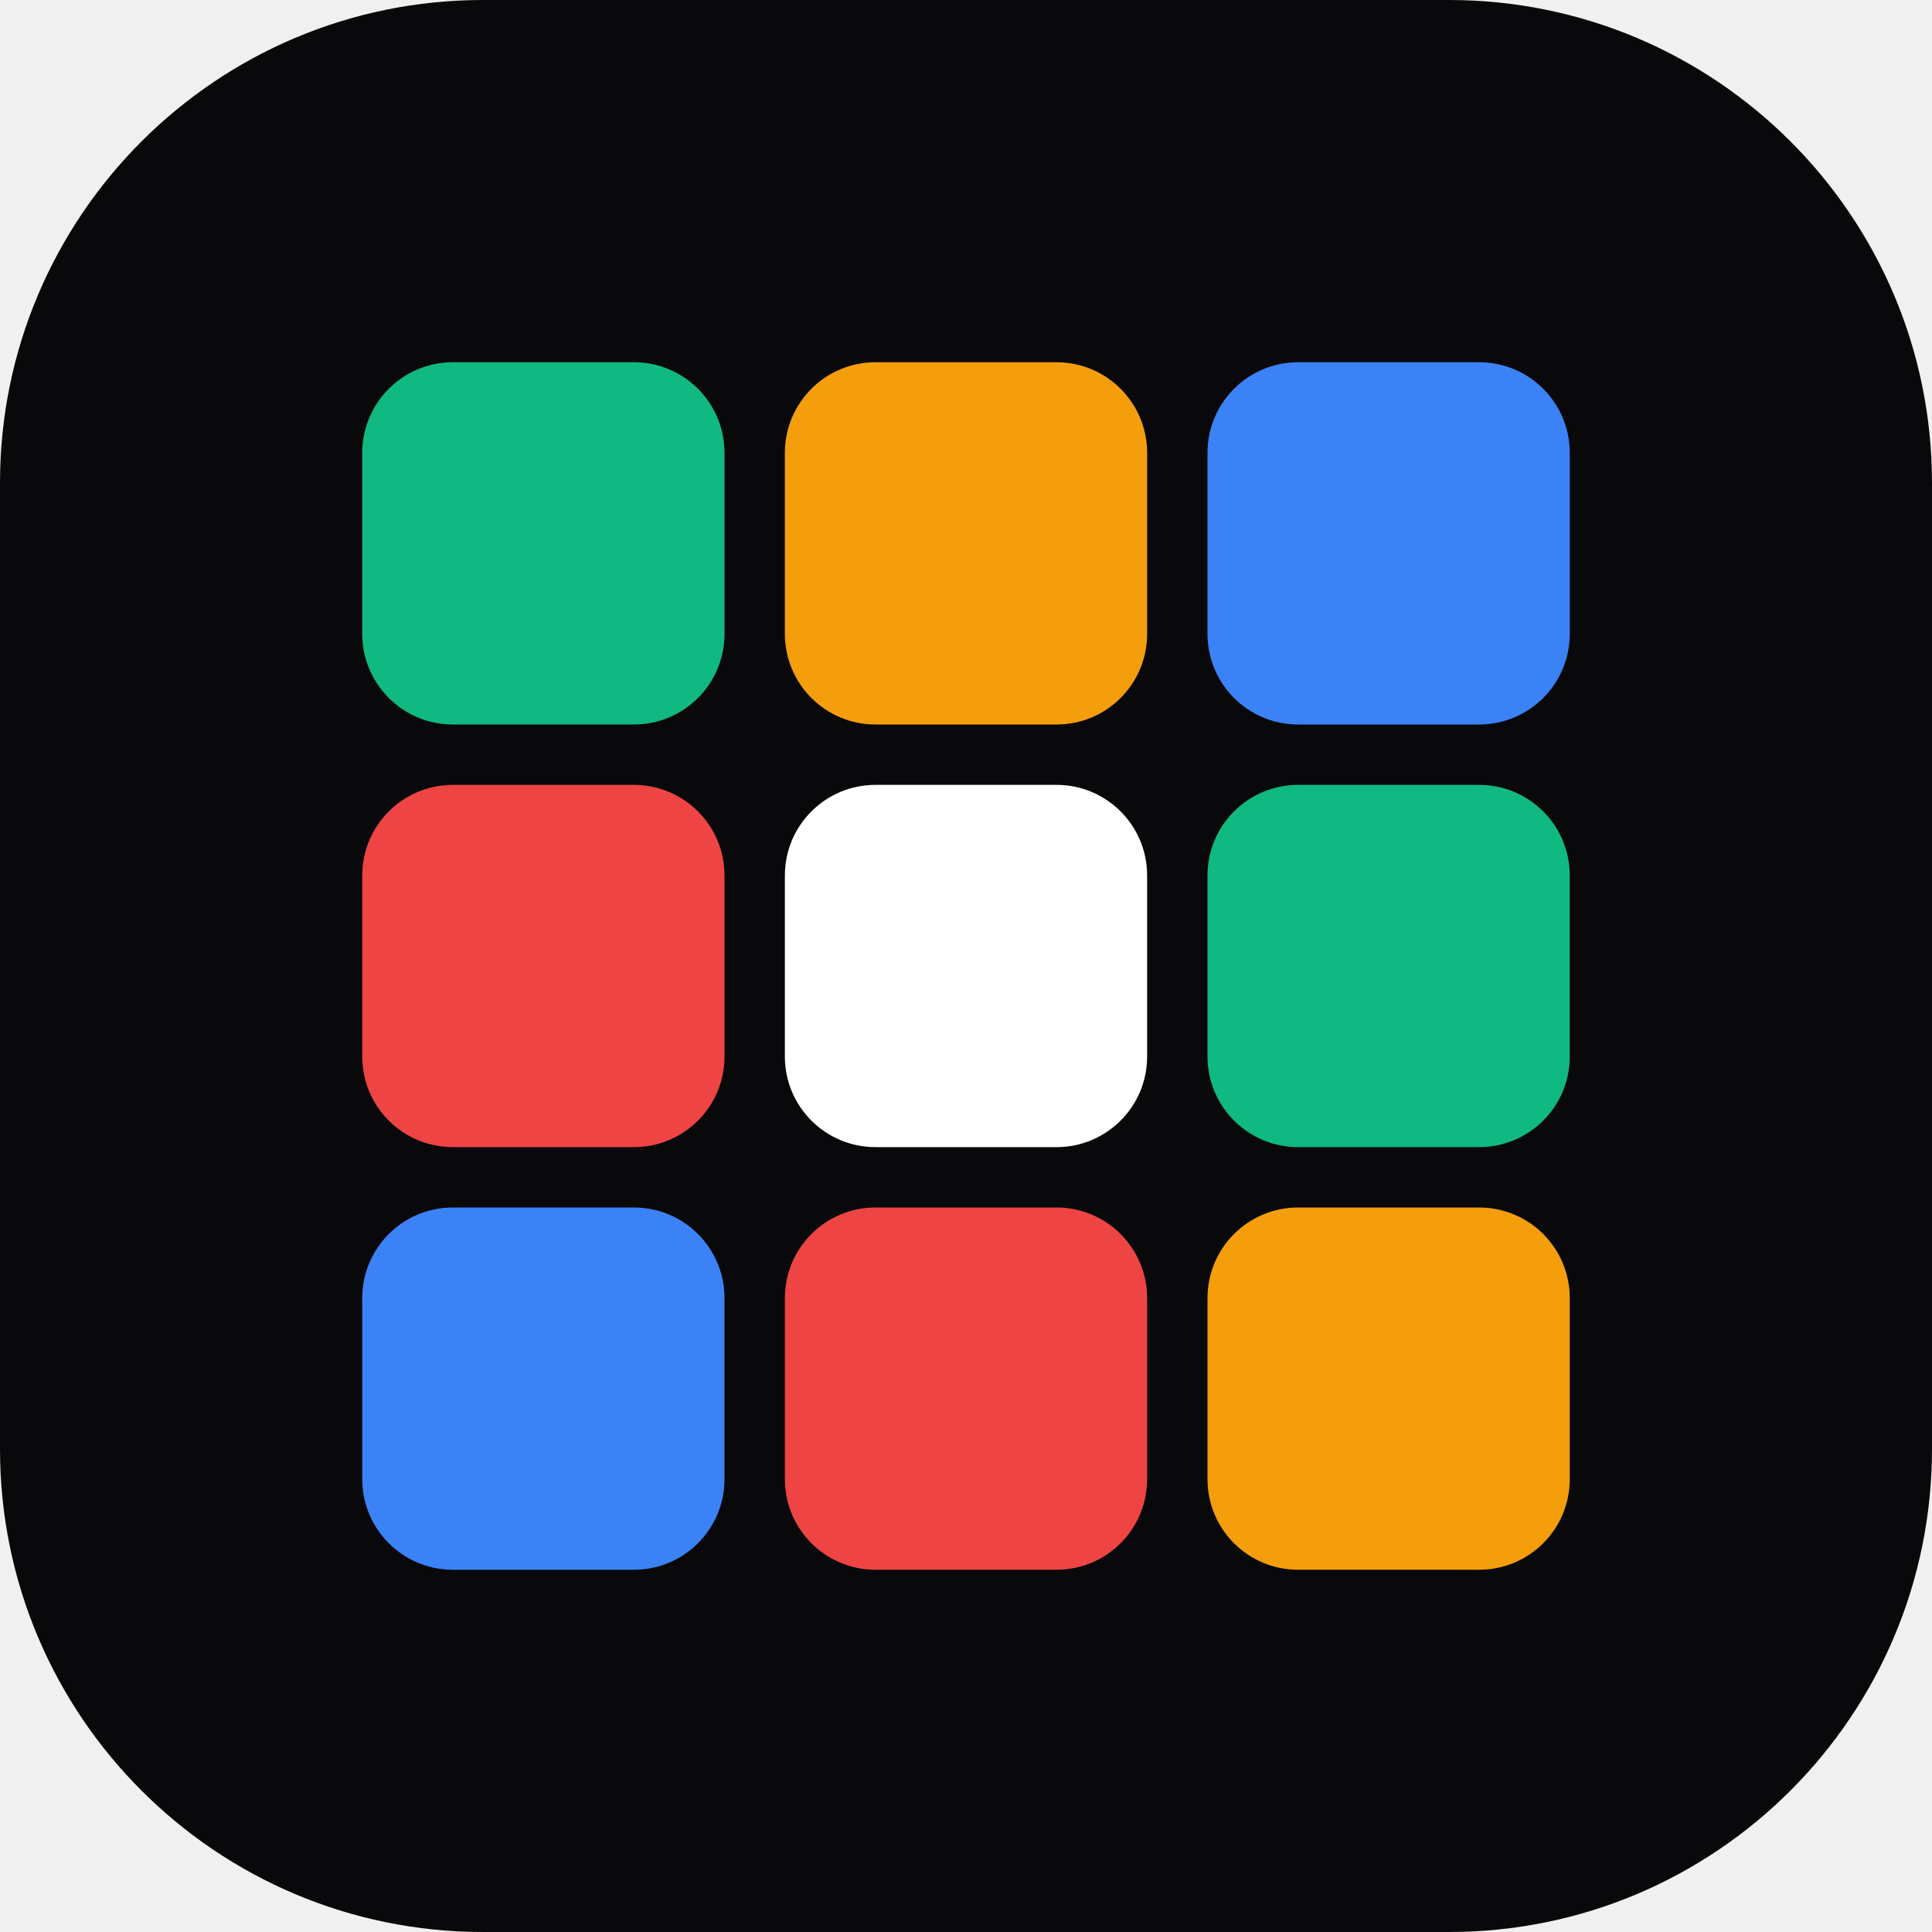
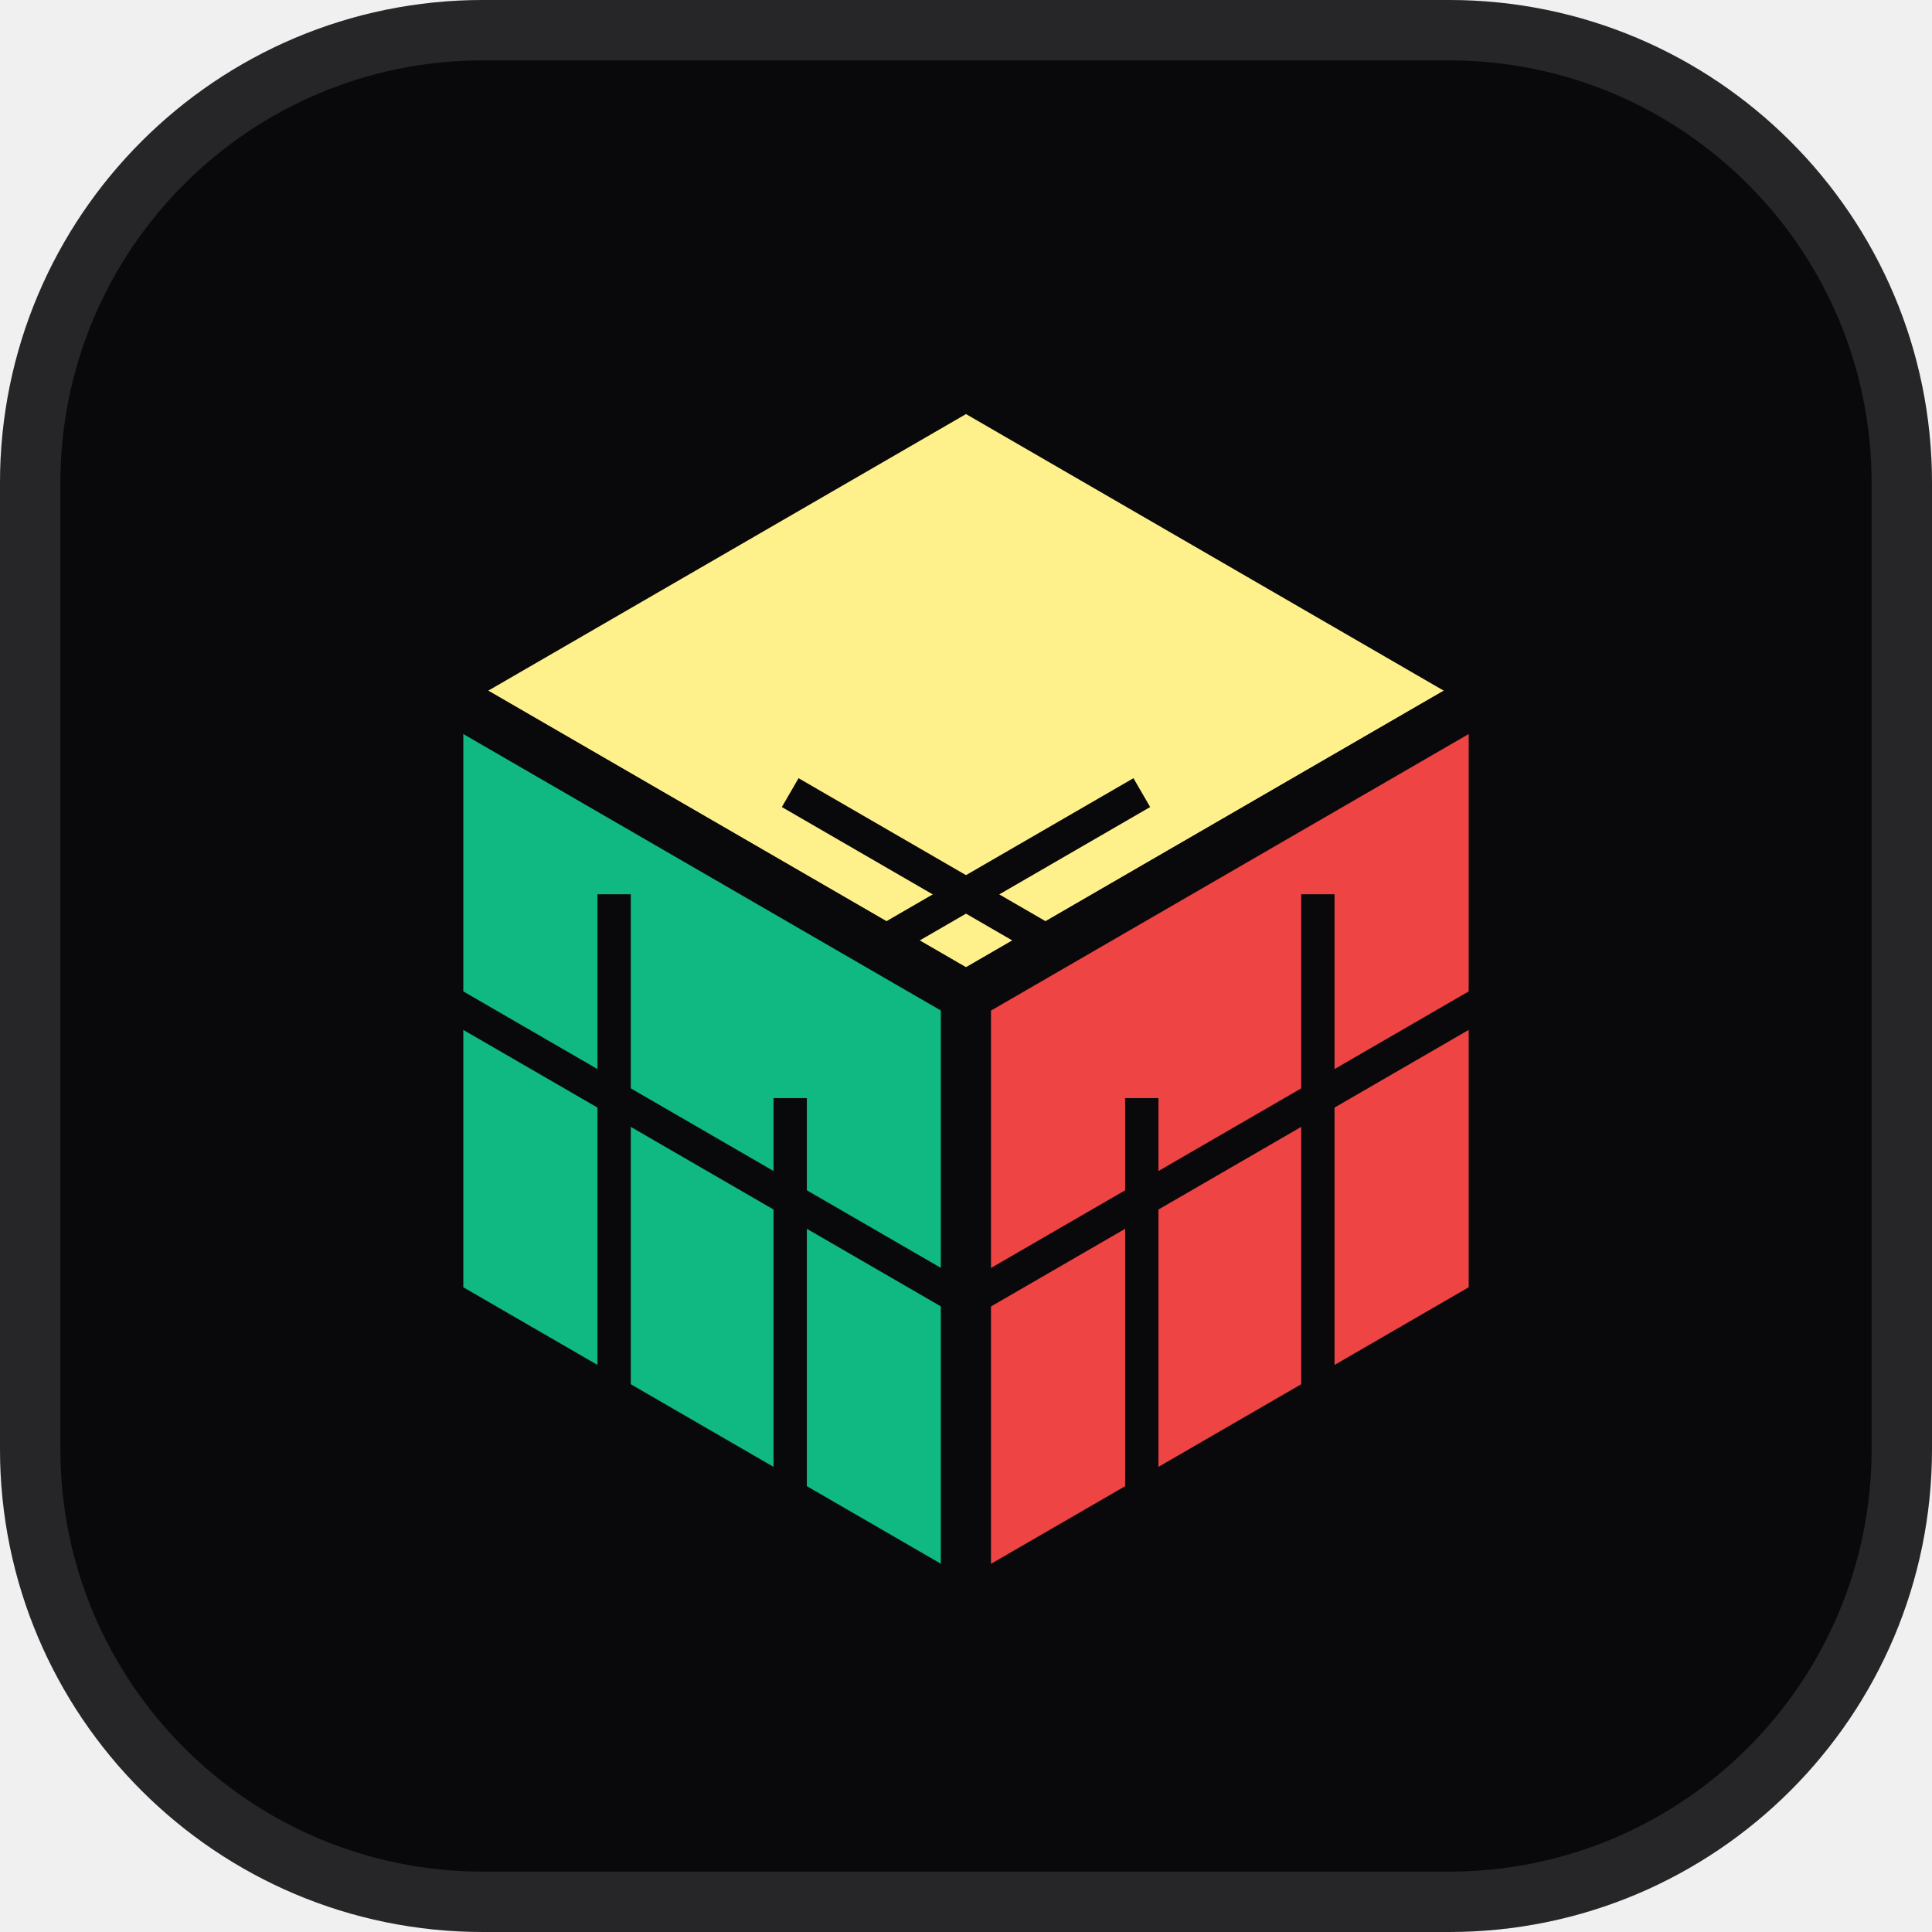
- <svg xmlns="http://www.w3.org/2000/svg" viewBox="0 0 32 32" fill="none">
-   <rect width="32" height="32" rx="8" fill="#09090B" />
-   <rect x="6" y="6" width="6" height="6" rx="1.5" fill="#10B981" />
-   <rect x="13" y="6" width="6" height="6" rx="1.5" fill="#F59E0B" />
-   <rect x="20" y="6" width="6" height="6" rx="1.5" fill="#3B82F6" />
-   <rect x="6" y="13" width="6" height="6" rx="1.5" fill="#EF4444" />
-   <rect x="13" y="13" width="6" height="6" rx="1.5" fill="#FFFFFF" />
-   <rect x="20" y="13" width="6" height="6" rx="1.5" fill="#10B981" />
-   <rect x="6" y="20" width="6" height="6" rx="1.5" fill="#3B82F6" />
-   <rect x="13" y="20" width="6" height="6" rx="1.5" fill="#EF4444" />
-   <rect x="20" y="20" width="6" height="6" rx="1.5" fill="#F59E0B" />
+ <svg xmlns="http://www.w3.org/2000/svg" viewBox="0 0 64 64" fill="none">
+   <rect width="64" height="64" rx="16" fill="#09090B" />
+   <rect x="1" y="1" width="62" height="62" rx="15" stroke="rgba(255,255,255,0.12)" stroke-width="2" />
+   <g transform="translate(32, 33) scale(0.92)">
+     <polygon points="0,-22 19,-11 0,0 -19,-11" fill="#FEF08A" stroke="#09090B" stroke-width="1.8" stroke-linejoin="round" />
+     <line x1="-6.33" y1="-7.33" x2="12.67" y2="3.67" stroke="#09090B" stroke-width="1.2" />
+     <line x1="6.33" y1="-7.33" x2="-12.67" y2="3.67" stroke="#09090B" stroke-width="1.2" />
+     <polygon points="-19,-11 0,0 0,22 -19,11" fill="#10B981" stroke="#09090B" stroke-width="1.8" stroke-linejoin="round" />
+     <line x1="-12.67" y1="-3.67" x2="-12.67" y2="18.33" stroke="#09090B" stroke-width="1.2" />
+     <line x1="-6.33" y1="3.67" x2="-6.33" y2="25.67" stroke="#09090B" stroke-width="1.2" />
+     <line x1="-19" y1="0" x2="0" y2="11" stroke="#09090B" stroke-width="1.2" />
+     <polygon points="0,0 19,-11 19,11 0,22" fill="#EF4444" stroke="#09090B" stroke-width="1.8" stroke-linejoin="round" />
+     <line x1="6.33" y1="3.67" x2="6.33" y2="25.67" stroke="#09090B" stroke-width="1.2" />
+     <line x1="12.67" y1="-3.67" x2="12.67" y2="18.33" stroke="#09090B" stroke-width="1.2" />
+     <line x1="0" y1="11" x2="19" y2="0" stroke="#09090B" stroke-width="1.2" />
+   </g>
</svg>
